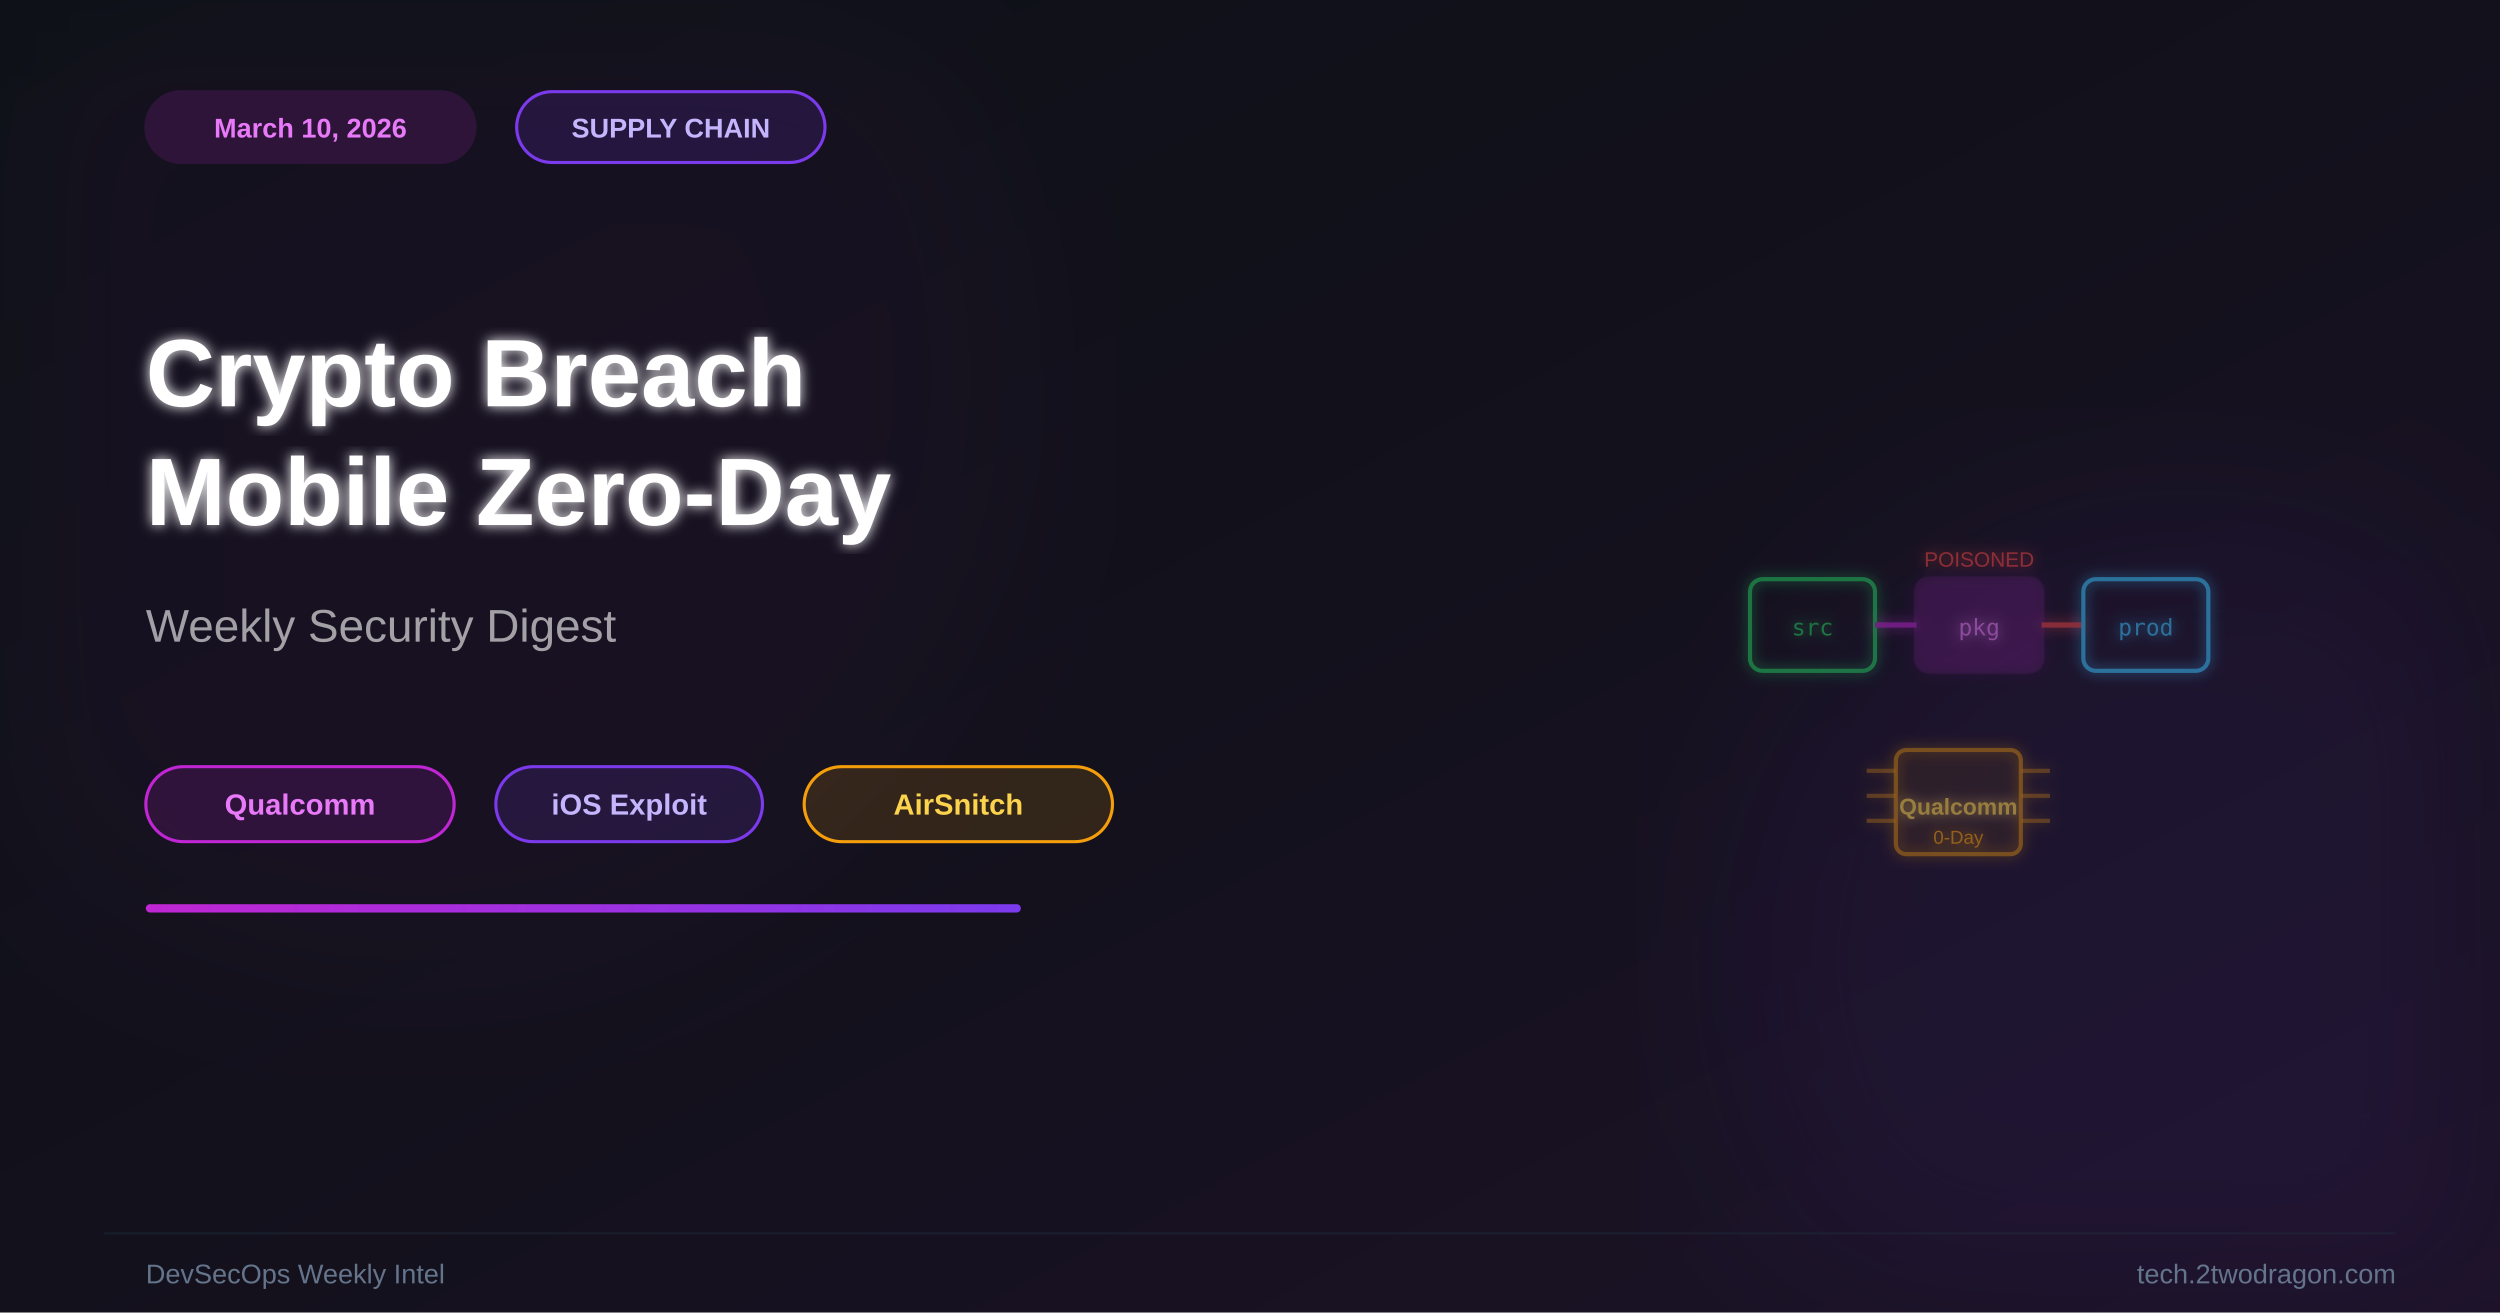
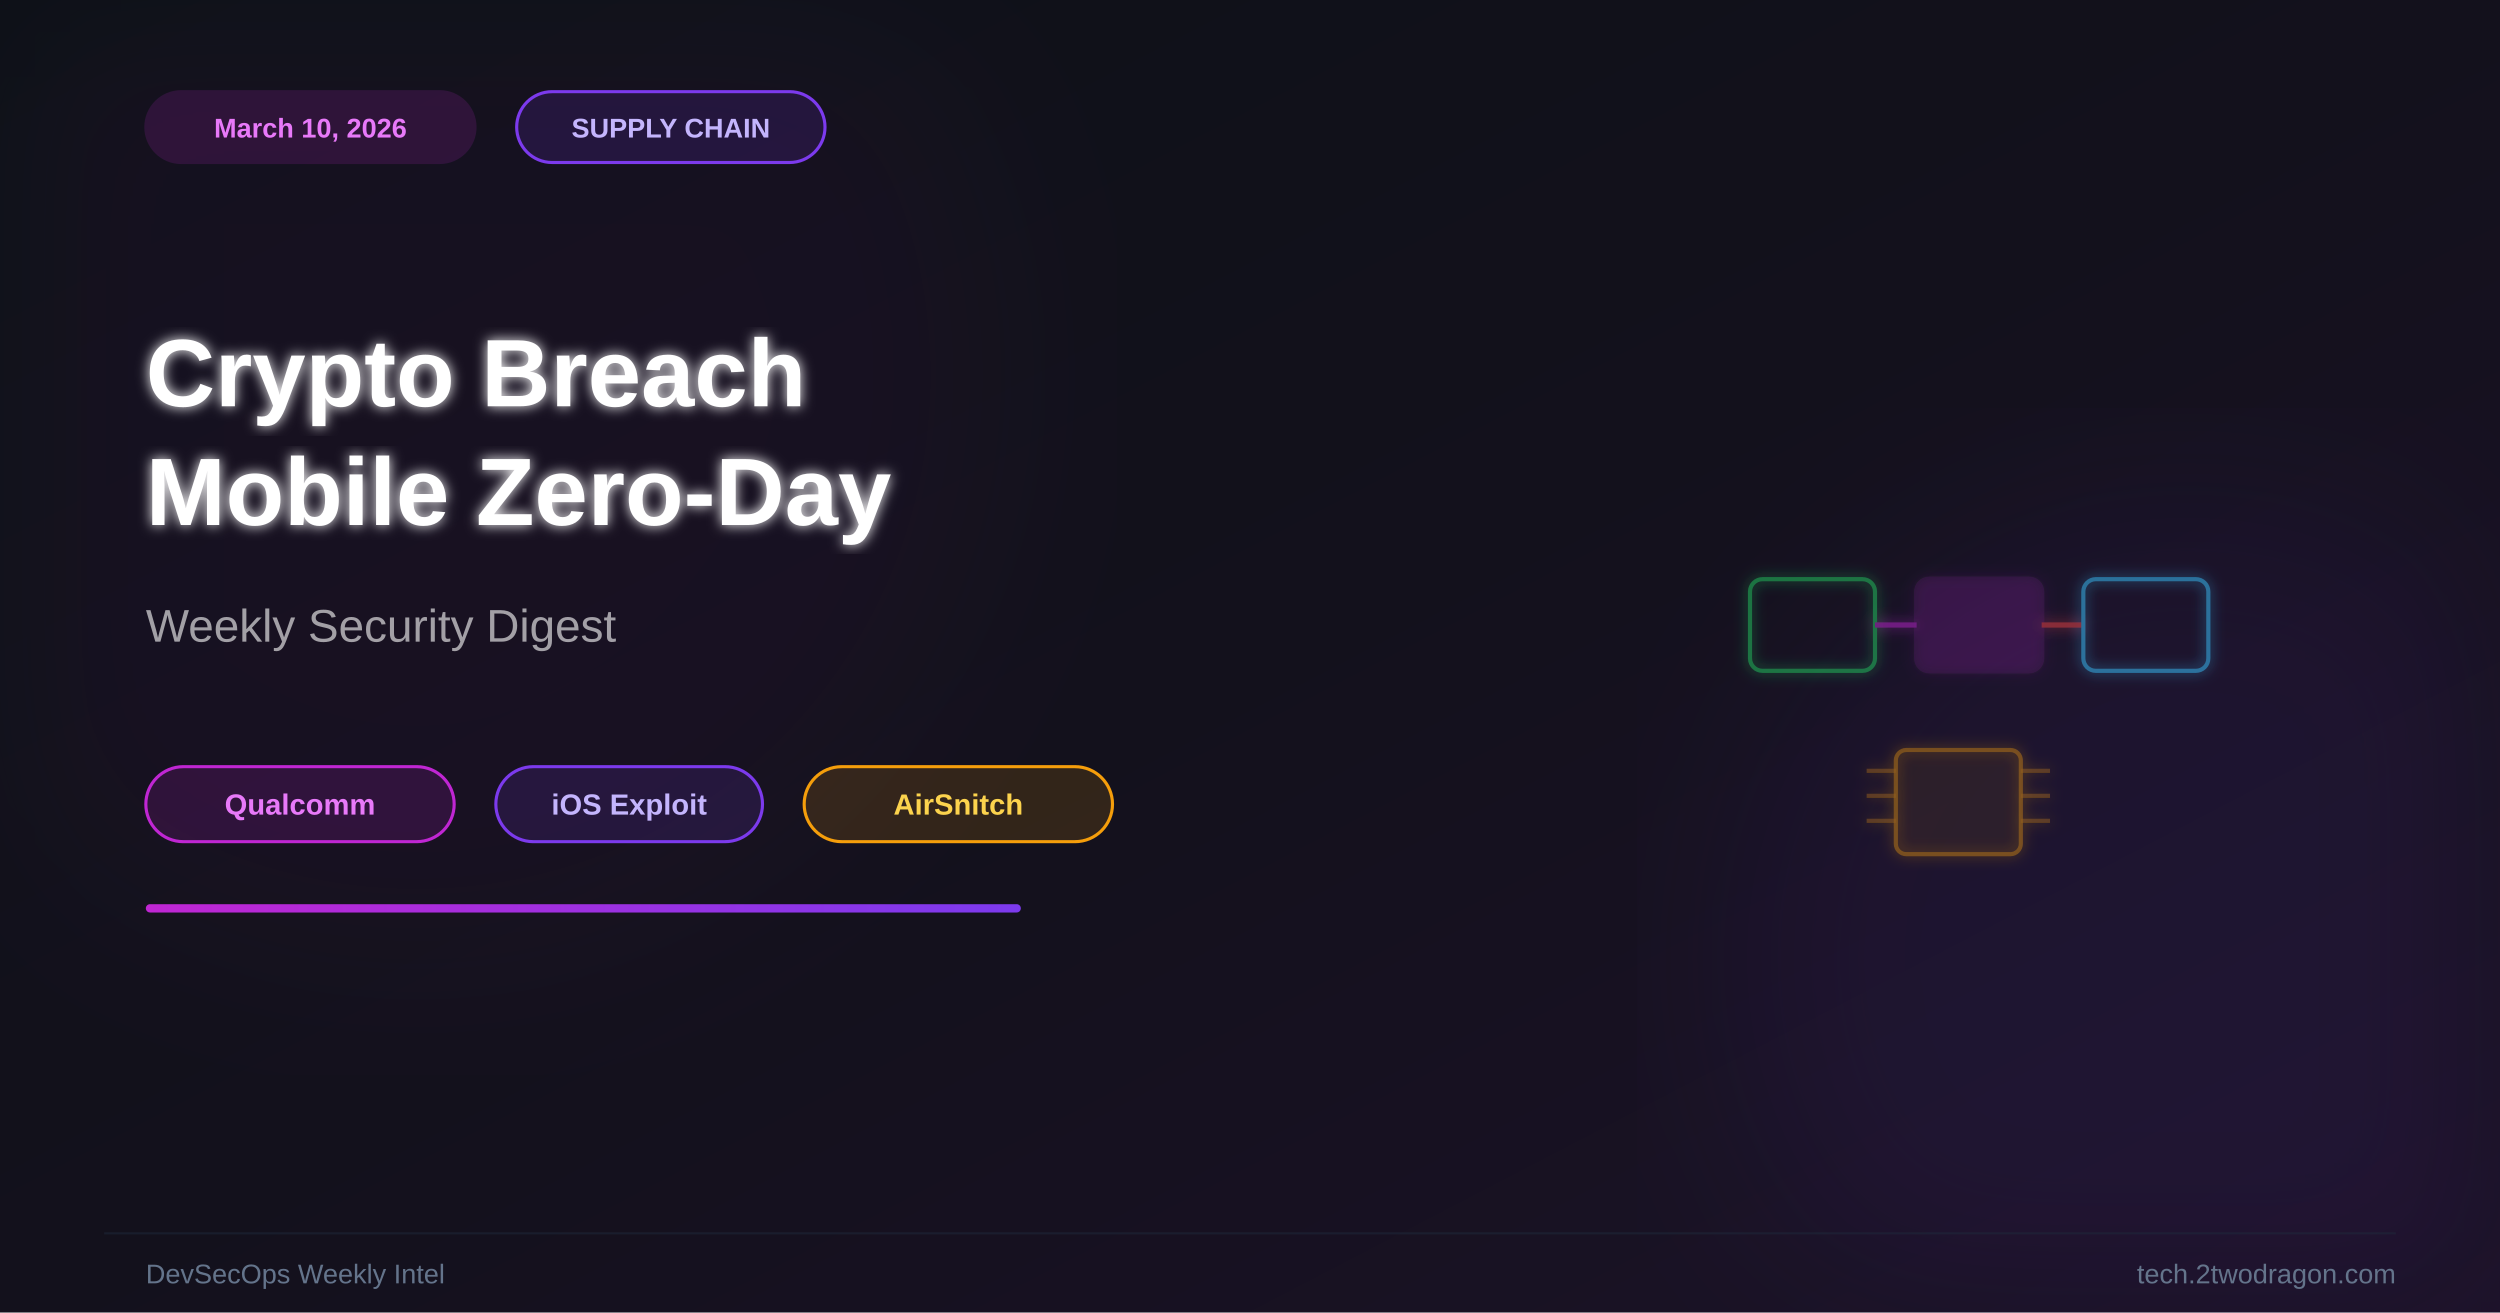
<svg xmlns="http://www.w3.org/2000/svg" viewBox="0 0 1200 630" width="1200" height="630">
  <defs>
    <linearGradient id="bg" x1="0%" y1="0%" x2="100%" y2="100%">
      <stop offset="0%" stop-color="#0d1117" />
      <stop offset="50%" stop-color="#13111c" />
      <stop offset="100%" stop-color="#1c1228" />
    </linearGradient>
    <linearGradient id="acc" x1="0%" y1="0%" x2="100%" y2="0%">
      <stop offset="0%" stop-color="#c026d3" />
      <stop offset="100%" stop-color="#7c3aed" />
    </linearGradient>
    <filter id="glow">
      <feGaussianBlur stdDeviation="3" result="b" />
      <feMerge>
        <feMergeNode in="b" />
        <feMergeNode in="SourceGraphic" />
      </feMerge>
    </filter>
    <filter id="sg">
      <feGaussianBlur stdDeviation="45" />
    </filter>
  </defs>
  <rect width="1200" height="630" fill="url(#bg)" />
  <circle cx="200" cy="180" r="280" fill="#c026d3" opacity="0.04" filter="url(#sg)" />
  <circle cx="1050" cy="460" r="220" fill="#7c3aed" opacity="0.07" filter="url(#sg)" />
  <g transform="translate(940,300)" filter="url(#glow)" opacity="0.55">
    <rect x="-100" y="-22" width="60" height="44" rx="6" fill="none" stroke="#22c55e" stroke-width="2" />
-     <text x="-70" y="5" font-family="monospace" font-size="11" fill="#22c55e" text-anchor="middle">src</text>
    <line x1="-40" y1="0" x2="-20" y2="0" stroke="#c026d3" stroke-width="2.5" opacity="0.9" />
    <rect x="-20" y="-22" width="60" height="44" rx="6" fill="#c026d3" opacity="0.2" stroke="#c026d3" stroke-width="2.5" />
-     <text x="10" y="5" font-family="monospace" font-size="11" fill="#e879f9" text-anchor="middle">pkg</text>
-     <text x="10" y="-28" font-family="Arial,sans-serif" font-size="10" fill="#ef4444" text-anchor="middle">POISONED</text>
    <line x1="40" y1="0" x2="60" y2="0" stroke="#ef4444" stroke-width="2.5" opacity="0.9" />
    <rect x="60" y="-22" width="60" height="44" rx="6" fill="none" stroke="#38bdf8" stroke-width="2" />
-     <text x="90" y="5" font-family="monospace" font-size="11" fill="#38bdf8" text-anchor="middle">prod</text>
    <rect x="-30" y="60" width="60" height="50" rx="5" fill="none" stroke="#f59e0b" stroke-width="2" opacity="0.7" />
    <rect x="-30" y="60" width="60" height="50" rx="5" fill="#f59e0b" opacity="0.07" />
-     <text x="0" y="91" font-family="Arial,sans-serif" font-size="11" font-weight="bold" fill="#fcd34d" text-anchor="middle">Qualcomm</text>
-     <text x="0" y="105" font-family="Arial,sans-serif" font-size="9" fill="#f59e0b" text-anchor="middle">0-Day</text>
    <line x1="-30" y1="70" x2="-44" y2="70" stroke="#f59e0b" stroke-width="2" opacity="0.5" />
    <line x1="-30" y1="82" x2="-44" y2="82" stroke="#f59e0b" stroke-width="2" opacity="0.5" />
    <line x1="-30" y1="94" x2="-44" y2="94" stroke="#f59e0b" stroke-width="2" opacity="0.5" />
    <line x1="30" y1="70" x2="44" y2="70" stroke="#f59e0b" stroke-width="2" opacity="0.5" />
    <line x1="30" y1="82" x2="44" y2="82" stroke="#f59e0b" stroke-width="2" opacity="0.5" />
    <line x1="30" y1="94" x2="44" y2="94" stroke="#f59e0b" stroke-width="2" opacity="0.5" />
  </g>
  <rect x="70" y="44" width="158" height="34" rx="17" fill="#c026d3" opacity="0.15" stroke="#c026d3" stroke-width="1.5" />
  <text x="149" y="66" font-family="Arial,sans-serif" font-size="13" font-weight="bold" fill="#e879f9" text-anchor="middle">March 10, 2026</text>
  <rect x="248" y="44" width="148" height="34" rx="17" fill="rgba(124,58,237,0.15)" stroke="#7c3aed" stroke-width="1.5" />
  <text x="322" y="66" font-family="Arial,sans-serif" font-size="13" font-weight="bold" fill="#c4b5fd" text-anchor="middle">SUPPLY CHAIN</text>
  <text x="70" y="195" font-family="Arial,sans-serif" font-size="46" font-weight="bold" fill="white" filter="url(#glow)">Crypto Breach</text>
  <text x="70" y="252" font-family="Arial,sans-serif" font-size="46" font-weight="bold" fill="white" filter="url(#glow)">Mobile Zero-Day</text>
  <text x="70" y="308" font-family="Arial,sans-serif" font-size="22" fill="rgba(255,255,255,0.6)">Weekly Security Digest</text>
  <rect x="70" y="368" width="148" height="36" rx="18" fill="rgba(192,38,211,0.15)" stroke="#c026d3" stroke-width="1.5" />
  <text x="144" y="391" font-family="Arial,sans-serif" font-size="14" font-weight="bold" fill="#e879f9" text-anchor="middle">Qualcomm</text>
  <rect x="238" y="368" width="128" height="36" rx="18" fill="rgba(124,58,237,0.14)" stroke="#7c3aed" stroke-width="1.5" />
  <text x="302" y="391" font-family="Arial,sans-serif" font-size="14" font-weight="bold" fill="#c4b5fd" text-anchor="middle">iOS Exploit</text>
  <rect x="386" y="368" width="148" height="36" rx="18" fill="rgba(245,158,11,0.14)" stroke="#f59e0b" stroke-width="1.5" />
  <text x="460" y="391" font-family="Arial,sans-serif" font-size="14" font-weight="bold" fill="#fcd34d" text-anchor="middle">AirSnitch</text>
  <rect x="70" y="434" width="420" height="4" rx="2" fill="url(#acc)" />
  <line x1="50" y1="592" x2="1150" y2="592" stroke="#1e293b" stroke-width="1" opacity="0.5" />
  <text x="1150" y="616" font-family="Arial,sans-serif" font-size="13" fill="#64748b" text-anchor="end">tech.2twodragon.com</text>
  <text x="70" y="616" font-family="Arial,sans-serif" font-size="13" fill="#64748b">DevSecOps Weekly Intel</text>
</svg>
